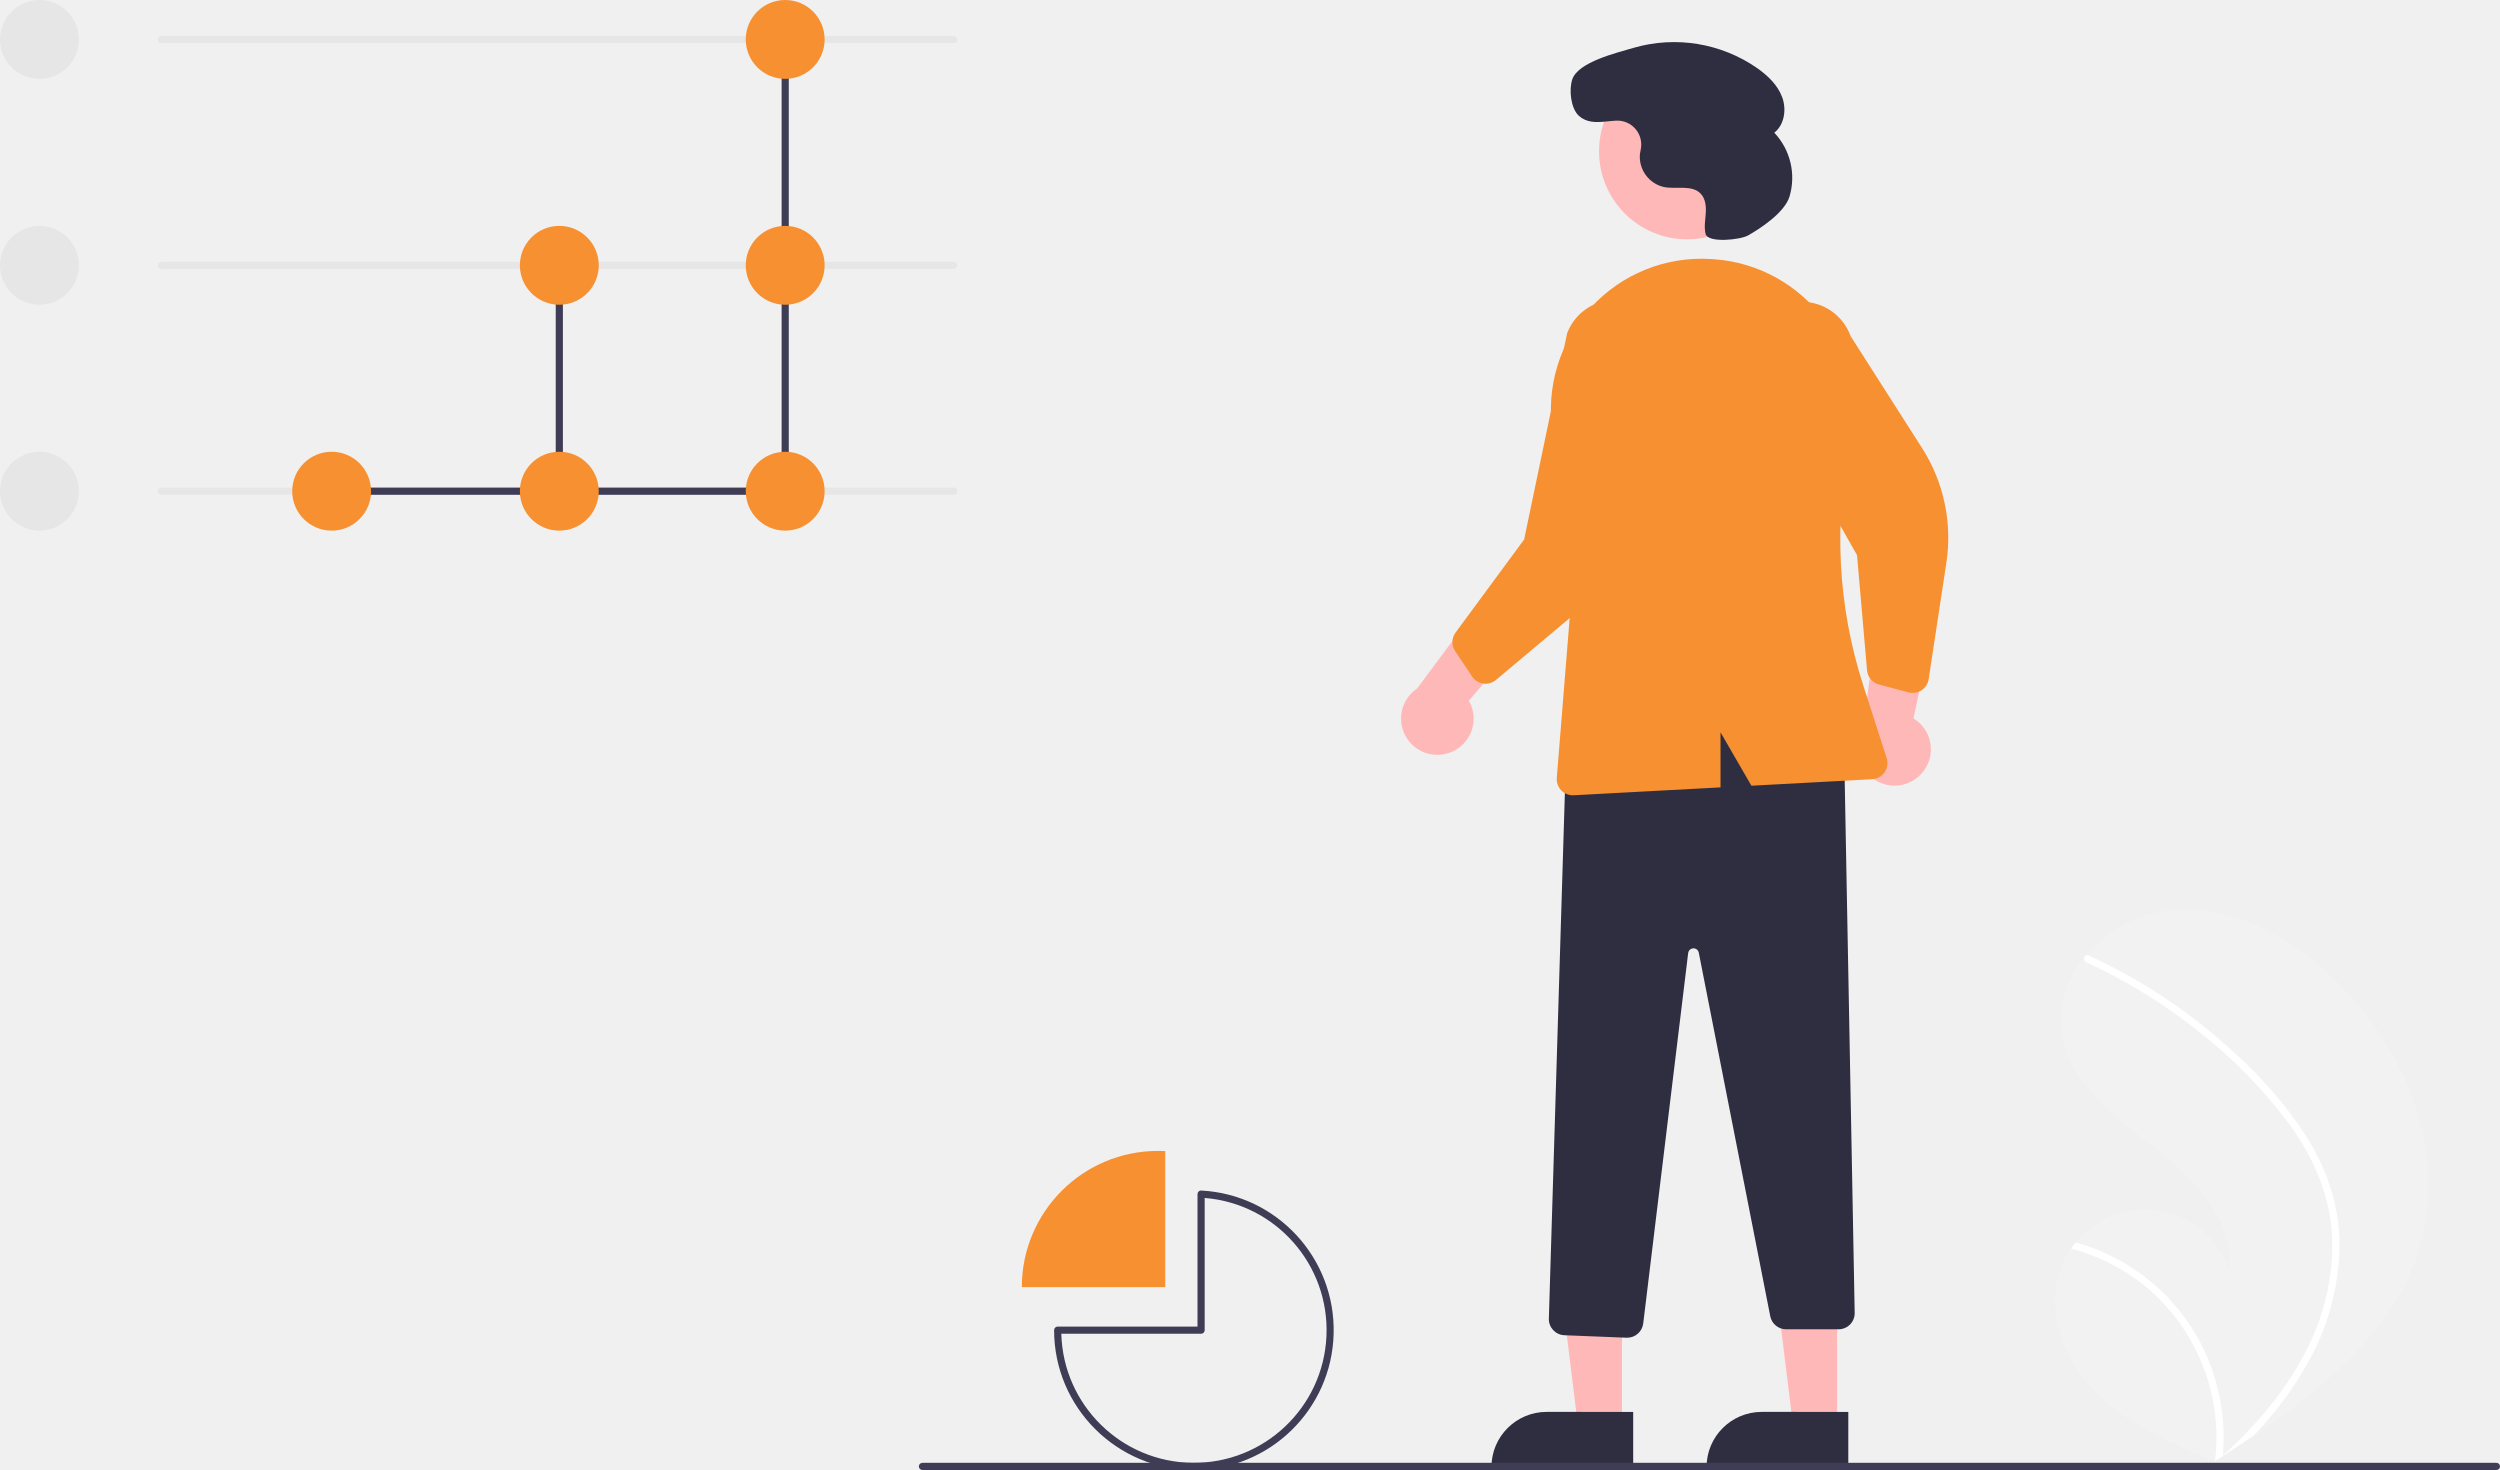
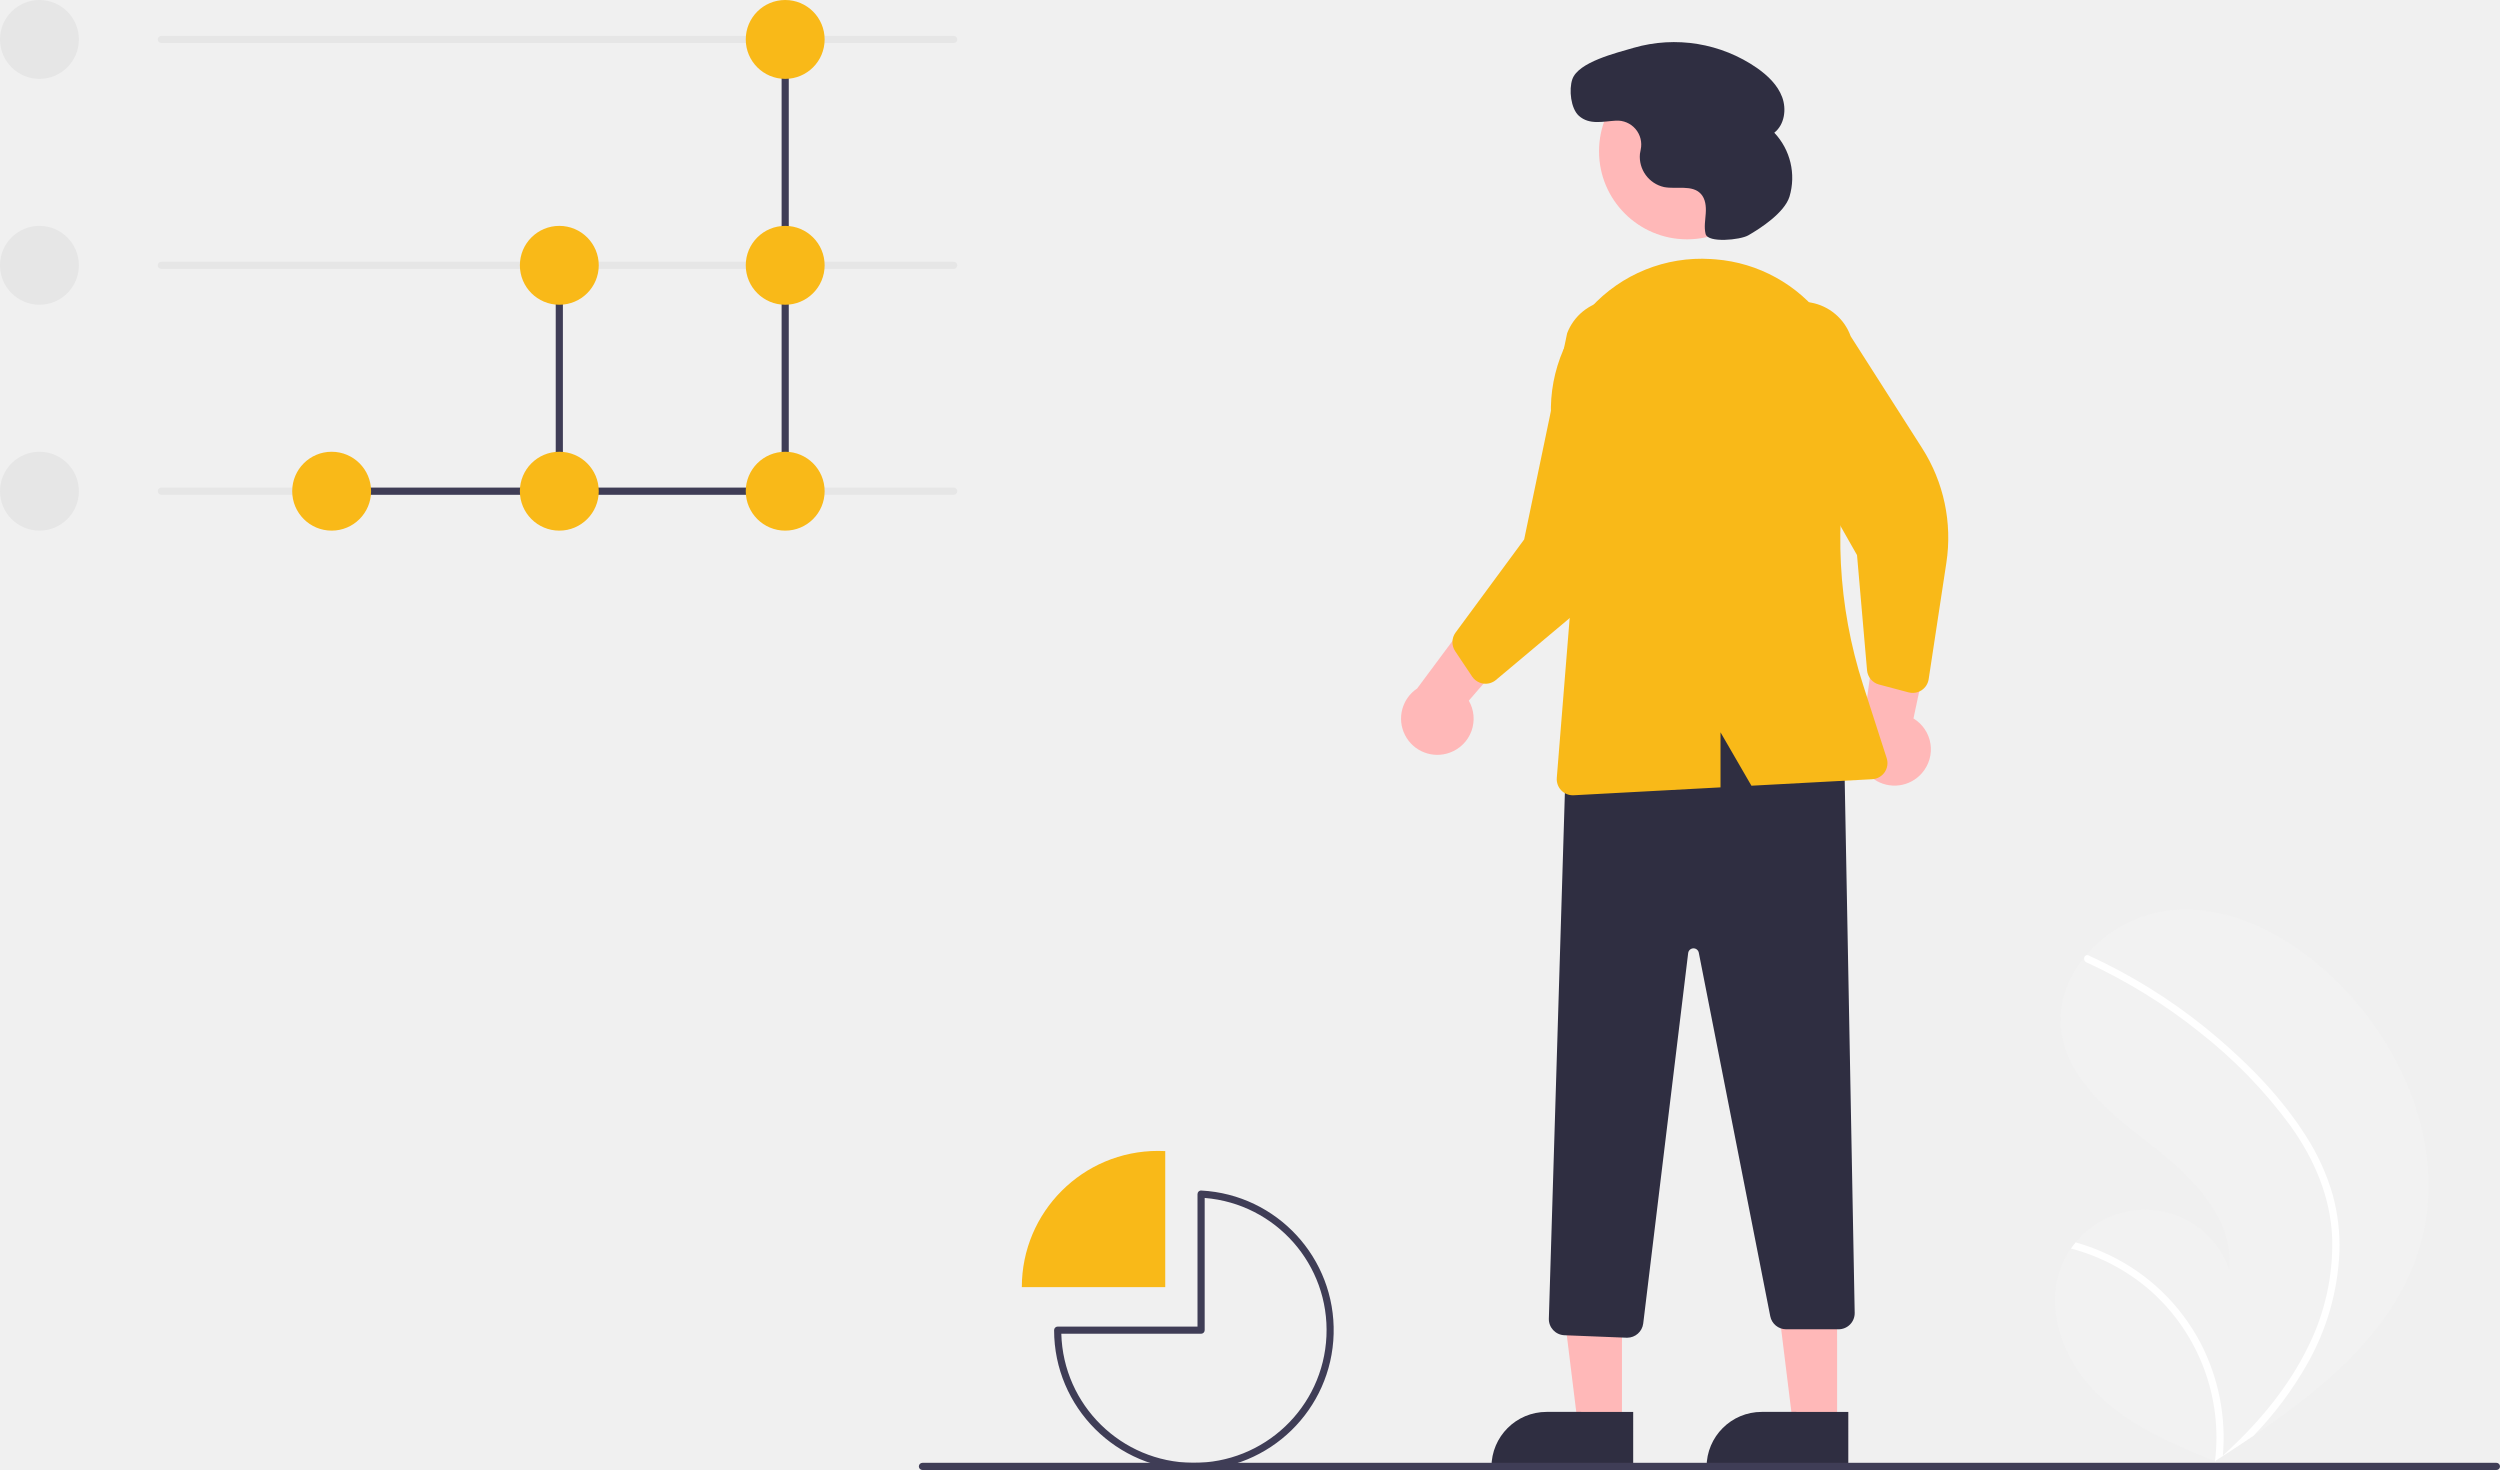
<svg xmlns="http://www.w3.org/2000/svg" id="e3c91520-adea-4e7e-8a45-4c2f0701f0ab" data-name="Layer 1" width="697.28" height="410" viewBox="0 0 697.28 410">
  <path d="M926.423,592.271c-6.678,23.166-26.176,39.382-46.515,53.158q-4.26,2.886-8.522,5.639c-.019.008-.039.026-.059.035-.137.088-.274.176-.401.264-.586.378-1.173.756-1.755,1.13l.319.144s.314.167-.03.027c-.102-.043-.209-.081-.311-.124C857.335,647.778,845.309,642.661,836.254,633.734c-9.393-9.27-14.882-23.811-9.796-35.989a23.252,23.252,0,0,1,2.518-4.519c.413-.59.857-1.155,1.32-1.71a24.923,24.923,0,0,1,42.806,7.573c1.494-13.913-9.978-25.567-21.018-34.165-11.045-8.595-23.595-17.954-25.731-31.79-1.192-7.698,1.484-15.158,6.361-21.146.151-.182.302-.364.457-.541a36.373,36.373,0,0,1,23.378-12.542c16.936-1.76,33.387,7.204,45.691,18.98C922.043,536.831,934.014,565.932,926.423,592.271Z" transform="translate(-251.3602 -245)" fill="#f2f2f2" />
  <path d="M894.589,561.971A61.832,61.832,0,0,1,901.997,578.309a53.69,53.69,0,0,1,1.856,15.857,68.79,68.79,0,0,1-9.009,31.306,99.005,99.005,0,0,1-14.935,19.958q-4.26,2.886-8.522,5.639c-.019.008-.039.026-.059.035-.137.088-.274.176-.401.264-.586.378-1.173.756-1.755,1.13,0,0,.633.31.29.17-.102-.043-.209-.081-.311-.124a54.728,54.728,0,0,0-17.512-47.122,55.196,55.196,0,0,0-22.662-12.195c.413-.59.857-1.155,1.32-1.71a57.229,57.229,0,0,1,9.446,3.575,56.075,56.075,0,0,1,25.354,24.444,57.33,57.33,0,0,1,6.242,31.46c.485-.44.972-.889,1.443-1.335,8.979-8.371,16.953-17.979,22.351-29.068a63.995,63.995,0,0,0,6.701-30.278c-.44-11.438-4.998-22.032-11.596-31.255a133.955,133.955,0,0,0-25.392-26.169,152.212,152.212,0,0,0-31.58-19.497,1.094,1.094,0,0,1-.551-1.405.931.931,0,0,1,.457-.541.81.81,0,0,1,.704.03c1.393.641,2.776,1.291,4.149,1.97a153.94,153.94,0,0,1,31.805,20.98C879.19,542.409,888.004,551.528,894.589,561.971Z" transform="translate(-251.3602 -245)" fill="#fff" />
  <path d="M655.749,454.912a10.056,10.056,0,0,0,5.277-14.488l23.359-27.043-18.414-2.397-19.359,26.048a10.11,10.11,0,0,0,9.137,17.88Z" transform="translate(-251.3602 -245)" fill="#ffb8b8" />
  <path d="M787.413,460.626a10.056,10.056,0,0,0-2.363-15.237l7.425-34.955-17.288,6.779-4.401,32.155a10.11,10.11,0,0,0,16.626,11.259Z" transform="translate(-251.3602 -245)" fill="#ffb8b8" />
  <polygon points="452.389 397.799 440.129 397.798 434.297 350.51 452.391 350.511 452.389 397.799" fill="#ffb8b8" />
  <path d="M706.876,654.683l-39.531-.001v-.5A15.386,15.386,0,0,1,682.732,638.795h.001l24.144.001Z" transform="translate(-251.3602 -245)" fill="#2f2e41" />
  <polygon points="512.389 397.799 500.129 397.798 494.297 350.51 512.391 350.511 512.389 397.799" fill="#ffb8b8" />
  <path d="M766.876,654.683l-39.531-.001v-.5A15.386,15.386,0,0,1,742.732,638.795h.001l24.144.001Z" transform="translate(-251.3602 -245)" fill="#2f2e41" />
  <path d="M705.026,618.106l-17.355-.694a4.514,4.514,0,0,1-4.318-4.634l4.889-160.379.319-.115c30.416-11.003,55.578-10.171,76.926,2.54l.239.143,2.929,156.202a4.5,4.5,0,0,1-4.499,4.585H749.523a4.51,4.51,0,0,1-4.416-3.632L725.172,510.713a1.5,1.5,0,0,0-2.961.109L709.673,614.152a4.526,4.526,0,0,1-4.469,3.957C705.145,618.109,705.086,618.108,705.026,618.106Z" transform="translate(-251.3602 -245)" fill="#2f2e41" />
  <circle cx="470.55" cy="42.191" r="24.561" fill="#ffb8b8" />
-   <path d="M664.05,435.39a4.506,4.506,0,0,1-2.091-1.686l-4.746-7.102a4.515,4.515,0,0,1,.119-5.169l19.132-25.968,11.986-57.511a14.497,14.497,0,1,1,27.017,10.52l-5.665,36.602a46.374,46.374,0,0,1-16.024,28.441l-25.185,21.134a4.505,4.505,0,0,1-3.528,1.008A4.454,4.454,0,0,1,664.05,435.39Z" transform="translate(-251.3602 -245)" fill="#F79031" />
-   <path d="M786.365,437.996a4.506,4.506,0,0,1-2.683.116l-8.254-2.195a4.515,4.515,0,0,1-3.326-3.959l-2.796-32.133-29.002-51.089a14.497,14.497,0,1,1,27.231-9.954l19.931,31.217a46.373,46.373,0,0,1,6.763,31.936l-4.941,32.504a4.505,4.505,0,0,1-1.982,3.087A4.455,4.455,0,0,1,786.365,437.996Z" transform="translate(-251.3602 -245)" fill="#F79031" />
-   <path d="M695.045,330.808a41.822,41.822,0,0,1,33.537-13.56q.616.038,1.227.086h0A41.734,41.734,0,0,1,759.97,333.981a42.362,42.362,0,0,1,7.525,34.145,132.361,132.361,0,0,0,3.497,67.876l6.589,20.459a4.499,4.499,0,0,1-4.042,5.872l-33.685,1.811-8.62-14.89V464.607l-40.941,2.201c-.082.005-.163.007-.243.007a4.5,4.5,0,0,1-4.484-4.861l4.627-57.382-5.804-38.973A42.089,42.089,0,0,1,695.045,330.808Z" transform="translate(-251.3602 -245)" fill="#F79031" />
+   <path d="M664.05,435.39a4.506,4.506,0,0,1-2.091-1.686l-4.746-7.102a4.515,4.515,0,0,1,.119-5.169l19.132-25.968,11.986-57.511a14.497,14.497,0,1,1,27.017,10.52l-5.665,36.602a46.374,46.374,0,0,1-16.024,28.441l-25.185,21.134a4.505,4.505,0,0,1-3.528,1.008A4.454,4.454,0,0,1,664.05,435.39Z" transform="translate(-251.3602 -245)" fill="#F9B918" />
+   <path d="M786.365,437.996a4.506,4.506,0,0,1-2.683.116l-8.254-2.195a4.515,4.515,0,0,1-3.326-3.959l-2.796-32.133-29.002-51.089a14.497,14.497,0,1,1,27.231-9.954l19.931,31.217a46.373,46.373,0,0,1,6.763,31.936l-4.941,32.504a4.505,4.505,0,0,1-1.982,3.087A4.455,4.455,0,0,1,786.365,437.996Z" transform="translate(-251.3602 -245)" fill="#F9B918" />
+   <path d="M695.045,330.808a41.822,41.822,0,0,1,33.537-13.56q.616.038,1.227.086h0A41.734,41.734,0,0,1,759.97,333.981a42.362,42.362,0,0,1,7.525,34.145,132.361,132.361,0,0,0,3.497,67.876l6.589,20.459a4.499,4.499,0,0,1-4.042,5.872l-33.685,1.811-8.62-14.89V464.607l-40.941,2.201c-.082.005-.163.007-.243.007a4.5,4.5,0,0,1-4.484-4.861l4.627-57.382-5.804-38.973A42.089,42.089,0,0,1,695.045,330.808Z" transform="translate(-251.3602 -245)" fill="#F9B918" />
  <path d="M738.98,310.638c-2.274,1.308-11.262,2.176-11.903-.368l-.014-.056c-.446-1.864-.076-3.811.052-5.723s-.059-4.013-1.362-5.419c-2.428-2.621-6.748-1.232-10.258-1.894a8.664,8.664,0,0,1-6.74-9.253c.05-.398.128-.795.216-1.193a6.673,6.673,0,0,0-6.927-8.081c-3.548.203-7.378,1.278-10.314-1.35-2.27-2.032-2.824-7.322-1.827-10.201,1.676-4.838,12.414-7.371,17.102-8.764A40.62,40.62,0,0,1,741.437,263.984c2.961,2.087,5.727,4.71,6.989,8.106s.653,7.68-2.193,9.922a18.332,18.332,0,0,1,4.246,17.806C749.073,304.348,742.365,308.69,738.98,310.638Z" transform="translate(-251.3602 -245)" fill="#2f2e41" />
  <path d="M517.36,383h-221a1,1,0,0,1,0-2h221a1,1,0,0,1,0,2Z" transform="translate(-251.3602 -245)" fill="#e6e6e6" />
  <path d="M468.959,383H343.36a1,1,0,0,1,0-2H468.959a1,1,0,0,1,0,2Z" transform="translate(-251.3602 -245)" fill="#3f3d56" />
  <path d="M407.36,383a1,1,0,0,1-1-1V319a1,1,0,0,1,2,0v63A1,1,0,0,1,407.36,383Z" transform="translate(-251.3602 -245)" fill="#3f3d56" />
  <path d="M470.36,383a1,1,0,0,1-1-1V256a1,1,0,0,1,2,0V382A1,1,0,0,1,470.36,383Z" transform="translate(-251.3602 -245)" fill="#3f3d56" />
  <circle cx="11" cy="11" r="11" fill="#e6e6e6" />
  <circle cx="11" cy="74" r="11" fill="#e6e6e6" />
  <circle cx="11" cy="137" r="11" fill="#e6e6e6" />
  <path d="M517.36,257h-221a1,1,0,0,1,0-2h221a1,1,0,0,1,0,2Z" transform="translate(-251.3602 -245)" fill="#e6e6e6" />
  <path d="M517.36,320h-221a1,1,0,0,1,0-2h221a1,1,0,0,1,0,2Z" transform="translate(-251.3602 -245)" fill="#e6e6e6" />
-   <circle cx="92.5" cy="137" r="11" fill="#F79031" />
-   <circle cx="156" cy="74" r="11" fill="#F79031" />
-   <circle cx="156" cy="137" r="11" fill="#F79031" />
-   <circle cx="219" cy="11" r="11" fill="#F79031" />
-   <circle cx="219" cy="74" r="11" fill="#F79031" />
-   <circle cx="219" cy="137" r="11" fill="#F79031" />
+   <circle cx="92.5" cy="137" r="11" fill="#F9B918" />
+   <circle cx="156" cy="74" r="11" fill="#F9B918" />
+   <circle cx="156" cy="137" r="11" fill="#F9B918" />
+   <circle cx="219" cy="11" r="11" fill="#F9B918" />
+   <circle cx="219" cy="74" r="11" fill="#F9B918" />
+   <circle cx="219" cy="137" r="11" fill="#F9B918" />
  <path d="M947.64,655h-439a1,1,0,0,1,0-2h439a1,1,0,0,1,0,2Z" transform="translate(-251.3602 -245)" fill="#3f3d56" />
-   <path d="M576.36,566.053q-.994-.052-2-.053a38,38,0,0,0-38,38h40Z" transform="translate(-251.3602 -245)" fill="#F79031" />
+   <path d="M576.36,566.053q-.994-.052-2-.053a38,38,0,0,0-38,38h40Z" transform="translate(-251.3602 -245)" fill="#F9B918" />
  <path d="M584.36,655a39.044,39.044,0,0,1-39-39,1,1,0,0,1,1-1h39V578.053a.998.998,0,0,1,.312-.725.979.979,0,0,1,.74-.273A39,39,0,0,1,584.36,655Zm-36.987-38a37,37,0,1,0,39.987-37.879V616a1,1,0,0,1-1,1Z" transform="translate(-251.3602 -245)" fill="#3f3d56" />
</svg>
